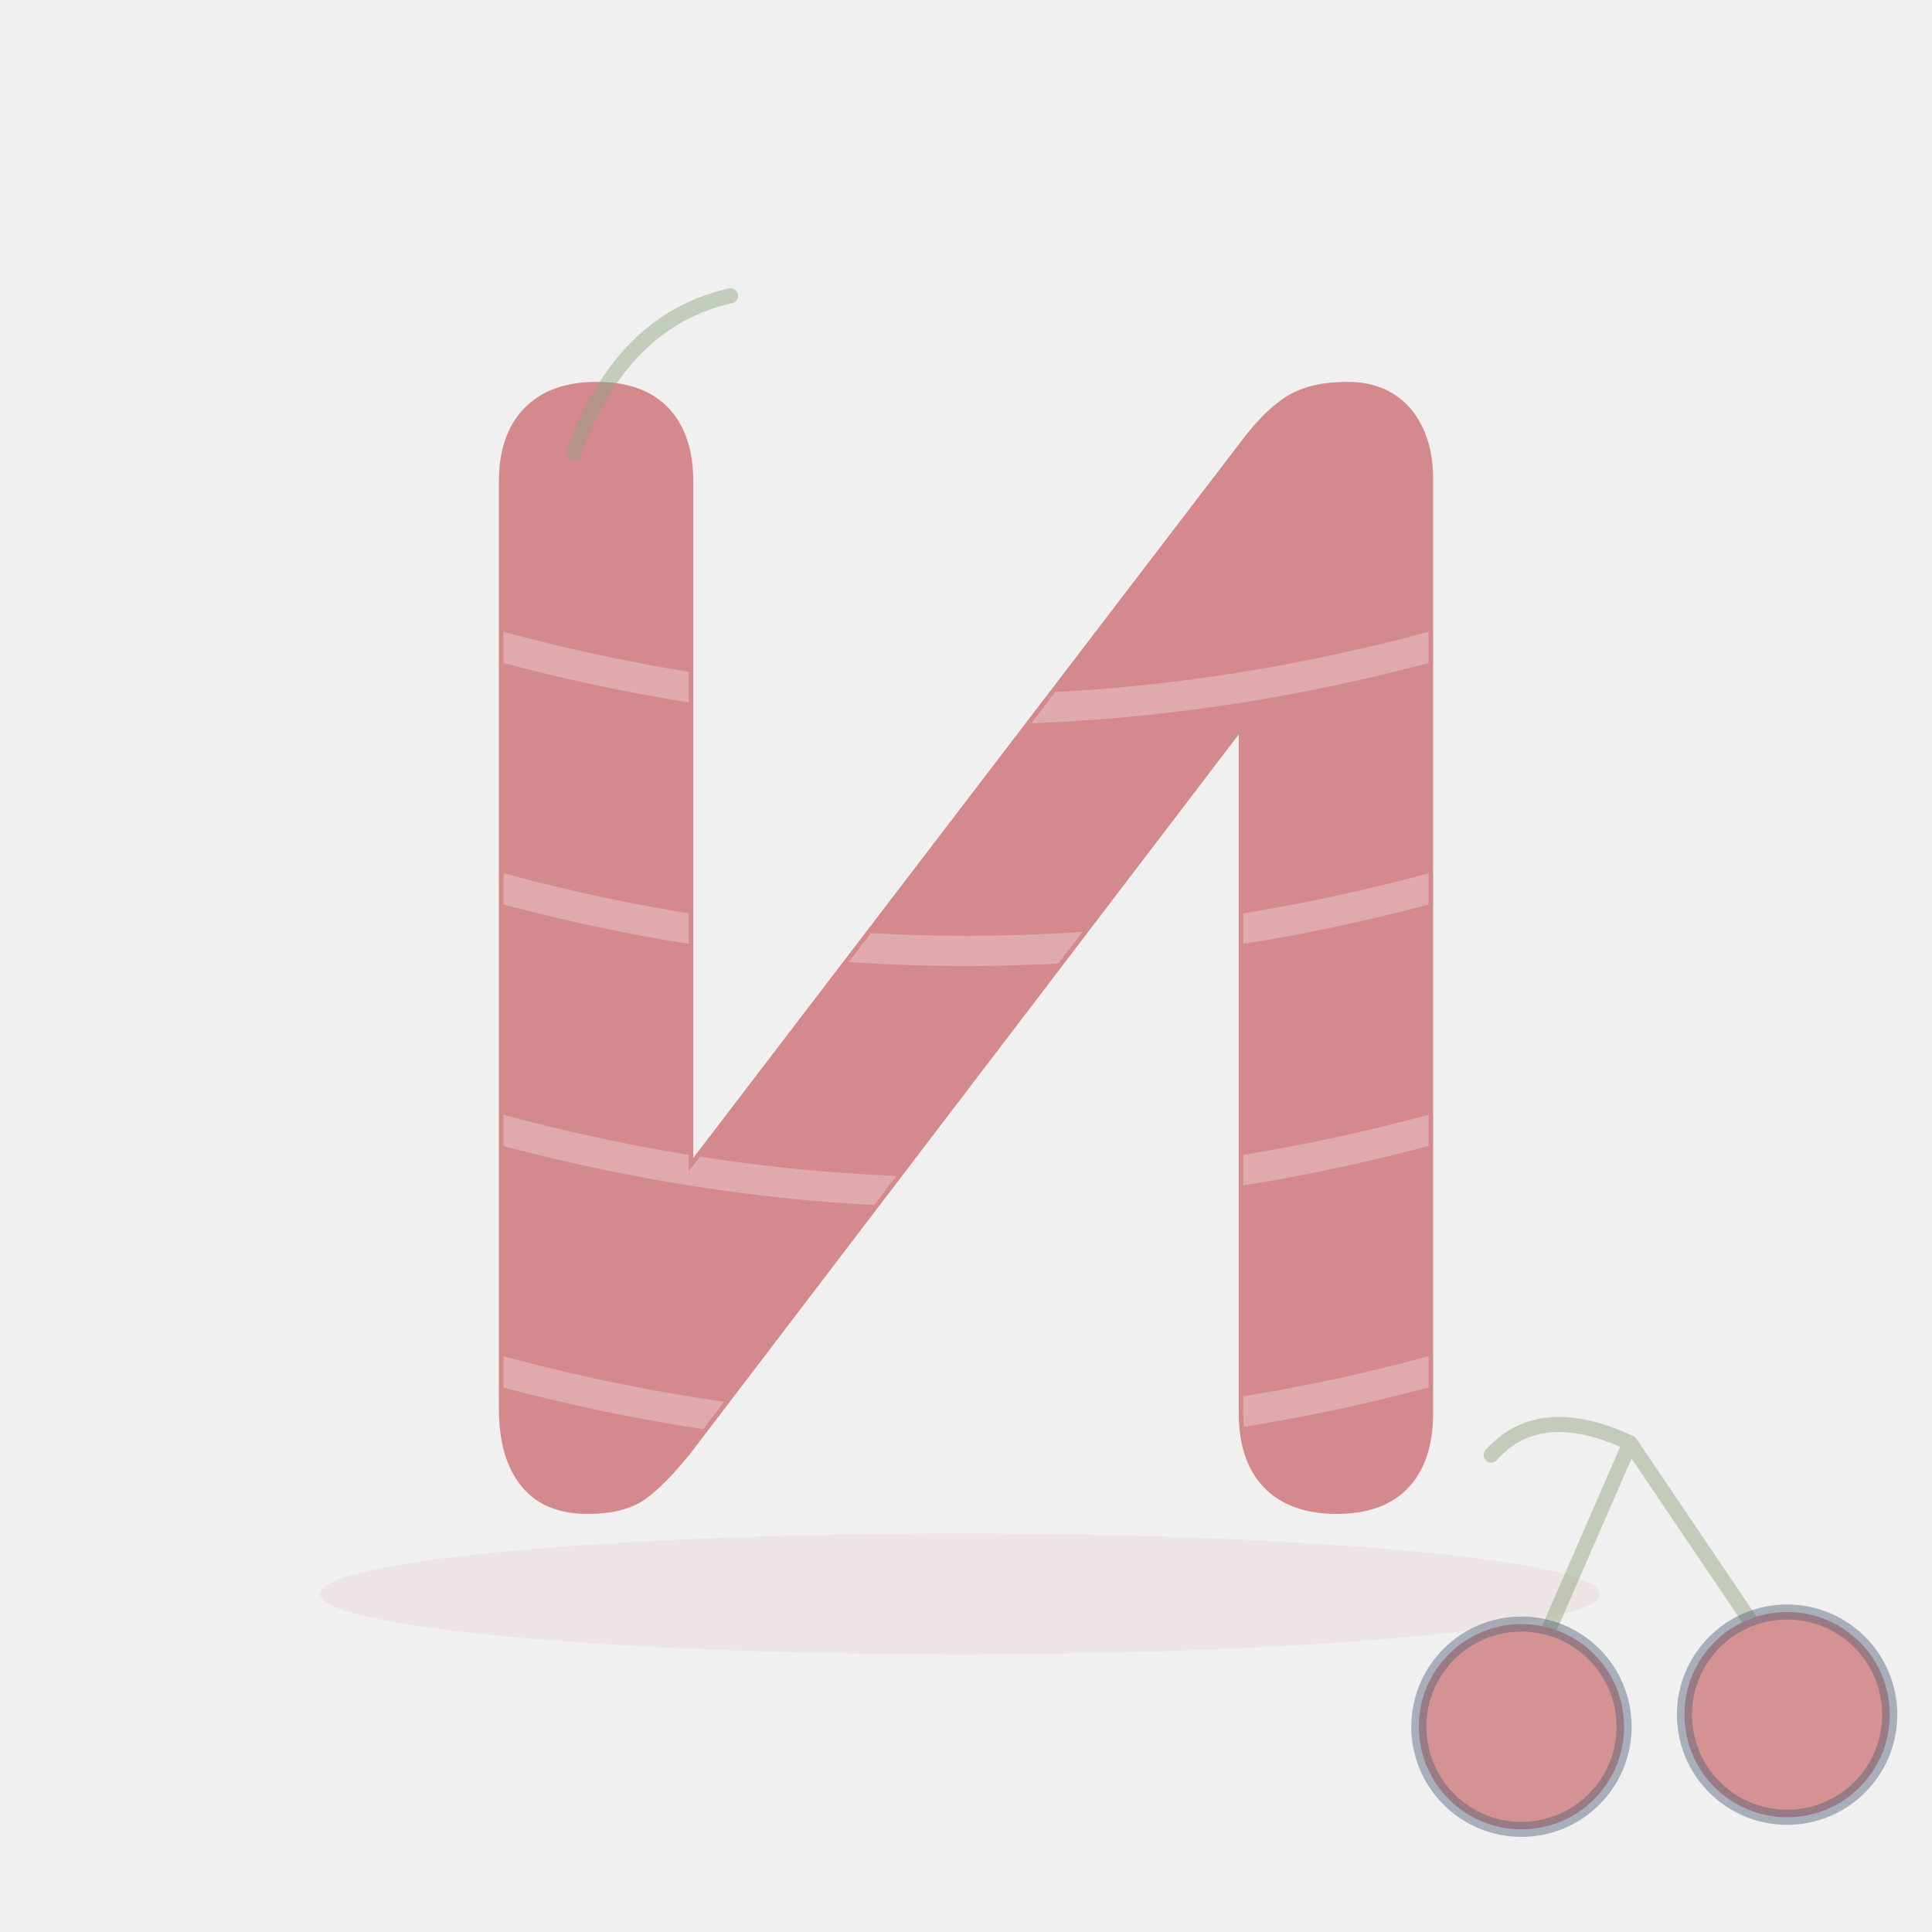
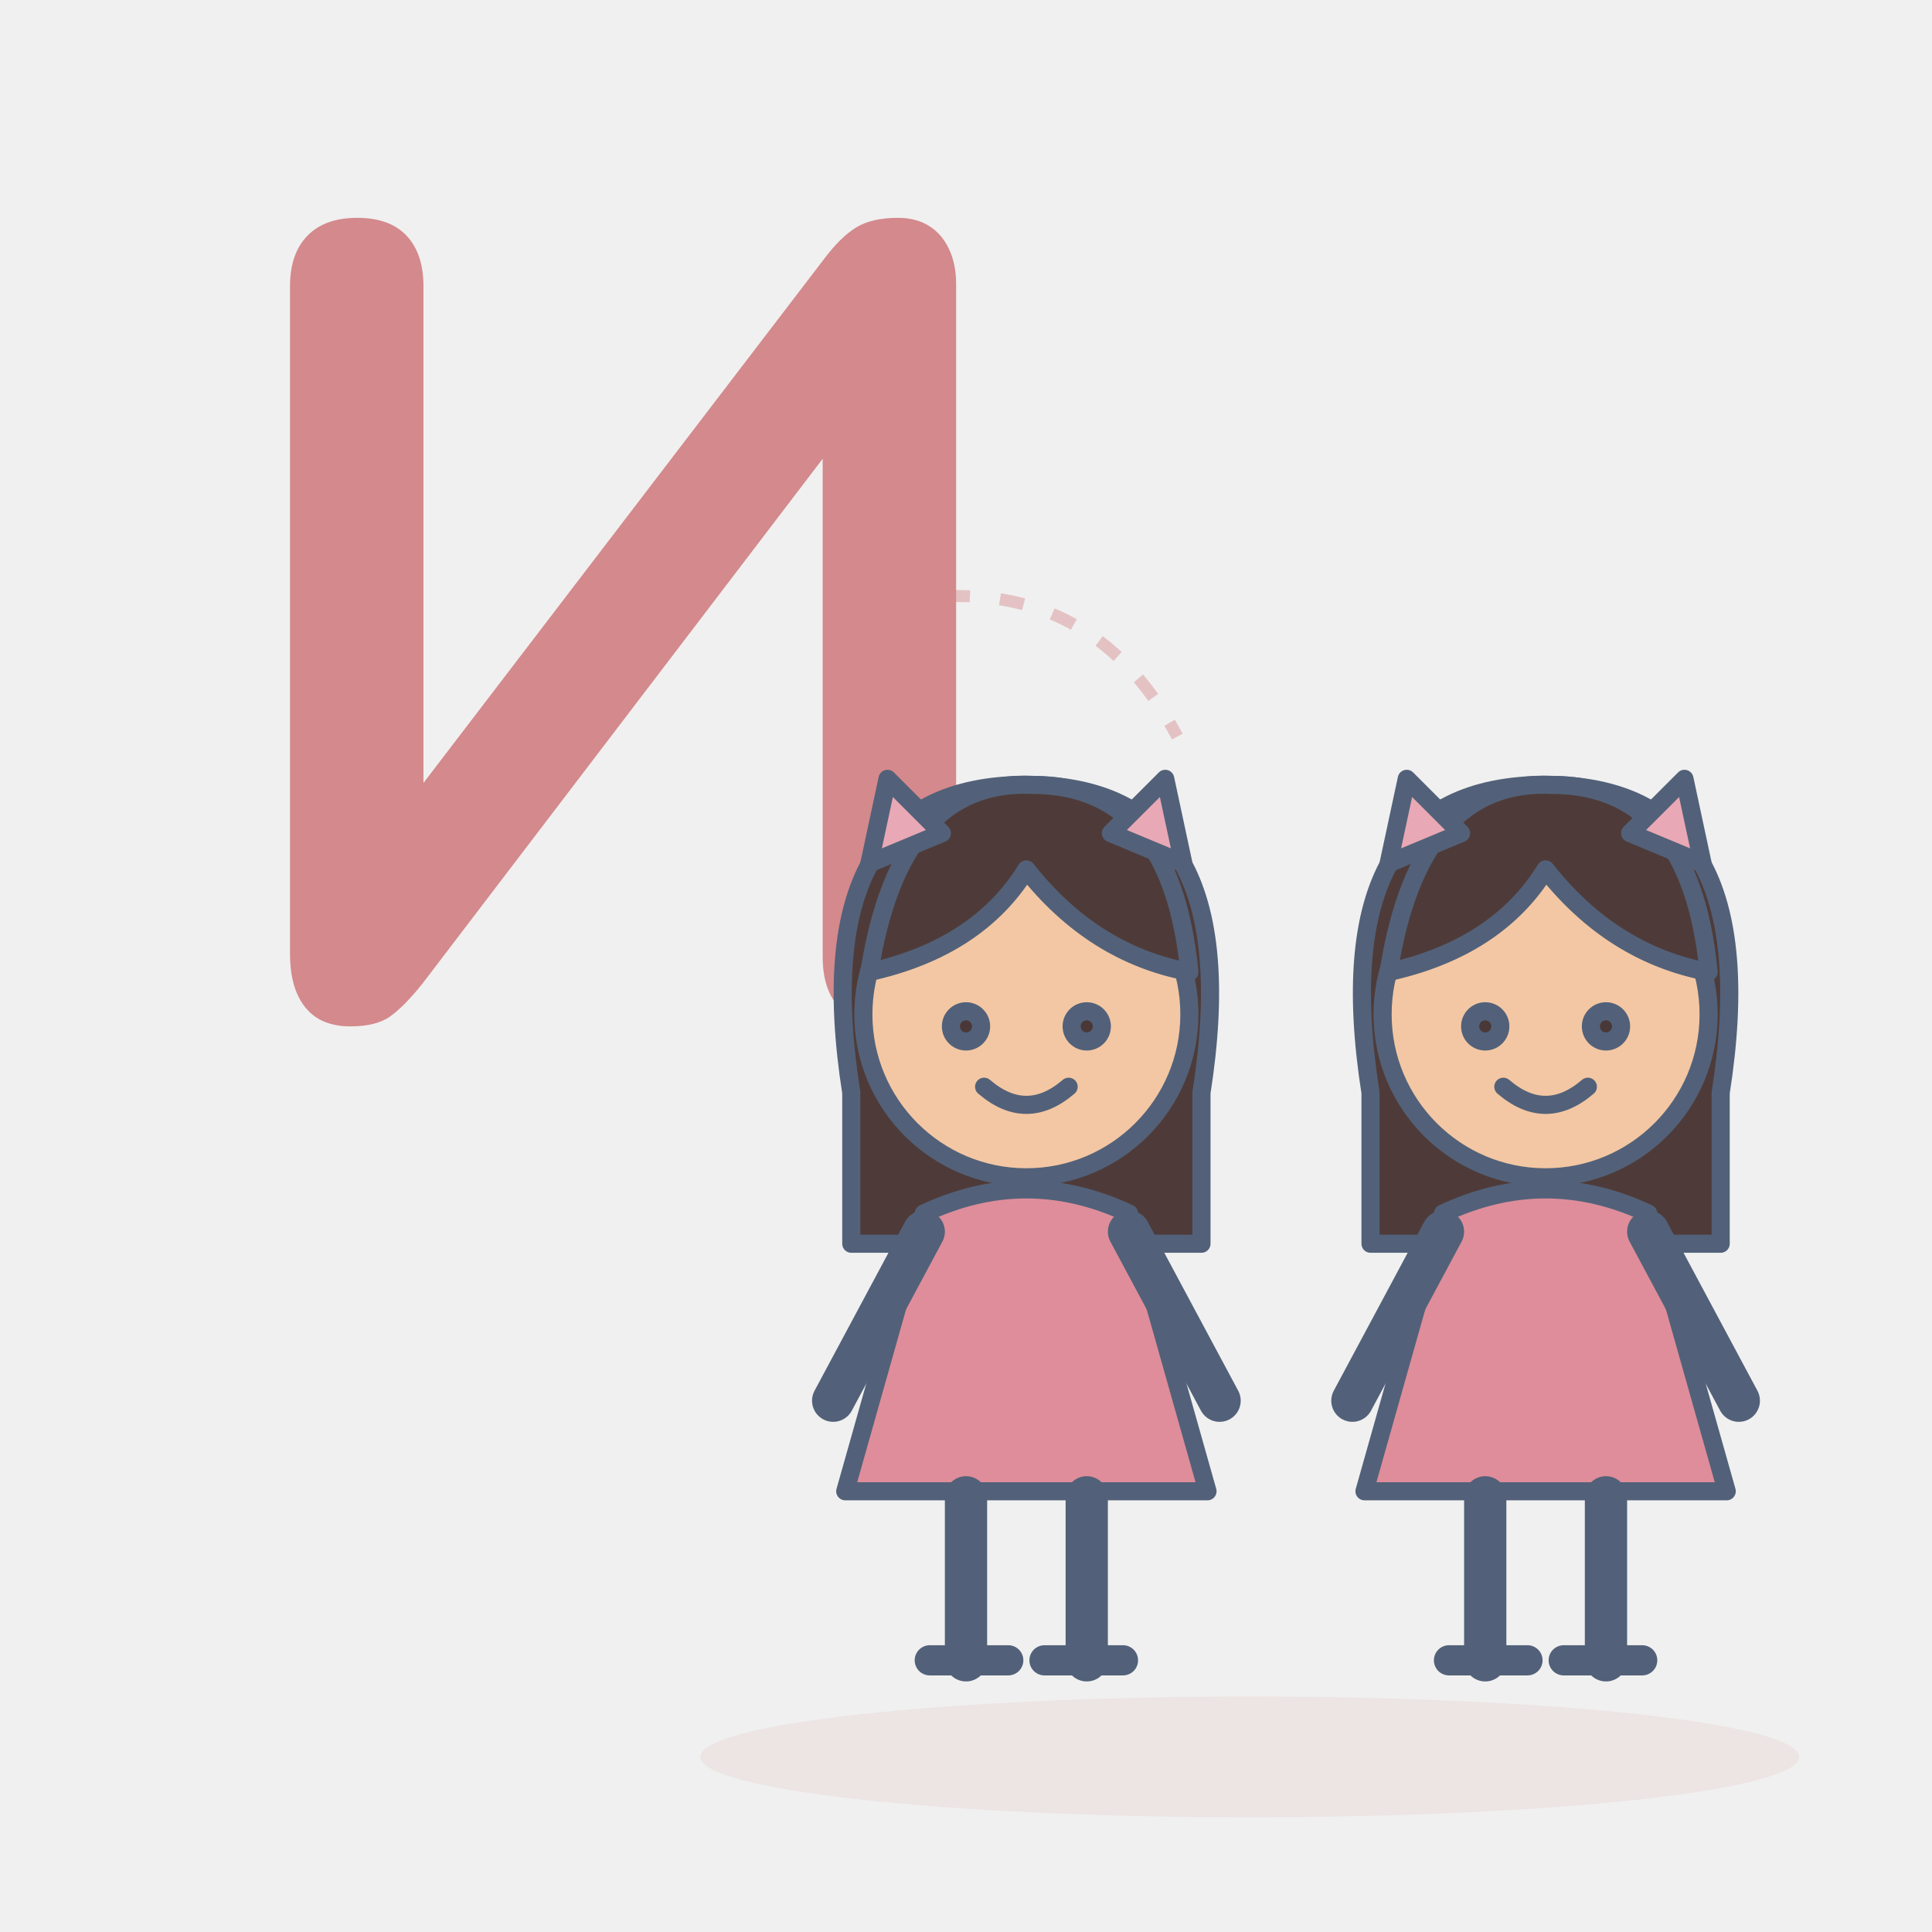
<svg xmlns="http://www.w3.org/2000/svg" viewBox="0 0 320 320">
-   <defs>
-     <clipPath id="letter">
-       <path d="M97.312 250.0Q93.958 250.0 91.379 248.968Q88.799 247.936 86.993 245.743Q85.187 243.551 84.284 240.455Q83.381 237.359 83.381 233.232V79.736Q83.381 72.255 87.38 68.128Q91.379 64.0 98.86 64.0Q106.341 64.0 110.211 68.128Q114.08 72.255 114.08 79.736V201.759H108.147L206.178 73.545Q210.047 68.386 213.659 66.193Q217.27 64.0 223.204 64.0Q227.331 64.0 230.298 65.806Q233.265 67.612 234.942 71.094Q236.619 74.577 236.619 79.221V234.006Q236.619 241.745 232.749 245.872Q228.879 250.0 221.398 250.0Q213.917 250.0 209.918 245.872Q205.92 241.745 205.92 234.006V111.983H211.595L113.822 240.197Q109.695 245.356 106.47 247.678Q103.245 250.0 97.312 250.0Z" />
-     </clipPath>
-   </defs>
-   <ellipse cx="159" cy="264" rx="106" ry="10" fill="#d4898c" opacity=".11" />
-   <path d="M97.312 250.0Q93.958 250.0 91.379 248.968Q88.799 247.936 86.993 245.743Q85.187 243.551 84.284 240.455Q83.381 237.359 83.381 233.232V79.736Q83.381 72.255 87.38 68.128Q91.379 64.0 98.86 64.0Q106.341 64.0 110.211 68.128Q114.08 72.255 114.08 79.736V201.759H108.147L206.178 73.545Q210.047 68.386 213.659 66.193Q217.27 64.0 223.204 64.0Q227.331 64.0 230.298 65.806Q233.265 67.612 234.942 71.094Q236.619 74.577 236.619 79.221V234.006Q236.619 241.745 232.749 245.872Q228.879 250.0 221.398 250.0Q213.917 250.0 209.918 245.872Q205.92 241.745 205.92 234.006V111.983H211.595L113.822 240.197Q109.695 245.356 106.47 247.678Q103.245 250.0 97.312 250.0Z" fill="#d4898c" stroke="#d4898c" stroke-width="1.5" stroke-linejoin="round" />
-   <g clip-path="url(#letter)">
-     <path d="M60 100q100 35 200 0m-200 40q100 35 200 0m-200 40q100 35 200 0m-200 40q100 35 200 0" fill="none" stroke="#fff" stroke-opacity=".28" stroke-width="5" />
+   <ellipse cx="207" cy="291" rx="91" ry="10" fill="#d4898c" opacity=".12" />
+   <g transform="translate(-12 -10) scale(.72)">
+     <path d="M97.312 250.0Q93.958 250.0 91.379 248.968Q88.799 247.936 86.993 245.743Q85.187 243.551 84.284 240.455Q83.381 237.359 83.381 233.232V79.736Q83.381 72.255 87.38 68.128Q91.379 64.0 98.86 64.0Q106.341 64.0 110.211 68.128Q114.08 72.255 114.08 79.736V201.759H108.147L206.178 73.545Q210.047 68.386 213.659 66.193Q217.27 64.0 223.204 64.0Q227.331 64.0 230.298 65.806Q233.265 67.612 234.942 71.094Q236.619 74.577 236.619 79.221V234.006Q236.619 241.745 232.749 245.872Q228.879 250.0 221.398 250.0Q213.917 250.0 209.918 245.872Q205.92 241.745 205.92 234.006V111.983H211.595L113.822 240.197Q109.695 245.356 106.47 247.678Q103.245 250.0 97.312 250.0Z" fill="#d4898c" />
  </g>
-   <g stroke="#526179" stroke-opacity=".45" stroke-width="2.5" stroke-linecap="round" stroke-linejoin="round">
-     <path d="M95 75q8-22 26-26" fill="none" stroke="#8da27c" />
-     <path d="m253 278 17-39 25 37m-25-37q-15-7-23 2" stroke="#8ca178" fill="none" />
-     <circle cx="252" cy="286" r="17" fill="#d49292" />
-     <circle cx="296" cy="284" r="17" fill="#d49292" />
+   <path d="M139 102q39-12 56 20" fill="none" stroke="#d4898c" stroke-width="2" stroke-dasharray="4 5" opacity=".45" />
+   <g transform="translate(112 104)" stroke="#526179" stroke-width="3" stroke-linecap="round" stroke-linejoin="round">
+     <g>
+       <path d="M29 77Q21 26 58 26t29 51v25H29z" fill="#4e3b39" />
+       <circle cx="58" cy="64" r="27" fill="#f3c7a3" />
+       <path d="M32 57q5-32 27-31 23 0 26 31-16-3-27-17-8 13-26 17" fill="#4e3b39" />
+       <circle cx="48" cy="66" r="2.5" fill="#493837" />
+       <circle cx="68" cy="66" r="2.5" fill="#493837" />
+       <path d="M51 76q7 6 14 0" fill="none" />
+       <path d="M41 97q17-8 34 0l13 46H28z" fill="#df8d9a" />
+       <path d="M41 100 26 128m49-28 15 28M48 144v27m20-27v27" fill="none" stroke-width="7" />
+       <path d="M42 171h13m6 0h13" fill="none" stroke-width="5" />
+       <path d="M44 34 35 25l-3 14zm28 0 9-9 3 14z" fill="#e9a8b5" />
+     </g>
+     <g transform="translate(86 0)">
+       <path d="M29 77Q21 26 58 26t29 51v25H29z" fill="#4e3b39" />
+       <circle cx="58" cy="64" r="27" fill="#f3c7a3" />
+       <path d="M32 57q5-32 27-31 23 0 26 31-16-3-27-17-8 13-26 17" fill="#4e3b39" />
+       <circle cx="48" cy="66" r="2.5" fill="#493837" />
+       <circle cx="68" cy="66" r="2.5" fill="#493837" />
+       <path d="M51 76q7 6 14 0" fill="none" />
+       <path d="M41 97q17-8 34 0l13 46H28z" fill="#df8d9a" />
+       <path d="M41 100 26 128m49-28 15 28M48 144v27m20-27v27" fill="none" stroke-width="7" />
+       <path d="M42 171h13m6 0h13" fill="none" stroke-width="5" />
+       <path d="M44 34 35 25l-3 14zm28 0 9-9 3 14z" fill="#e9a8b5" />
+     </g>
  </g>
</svg>
